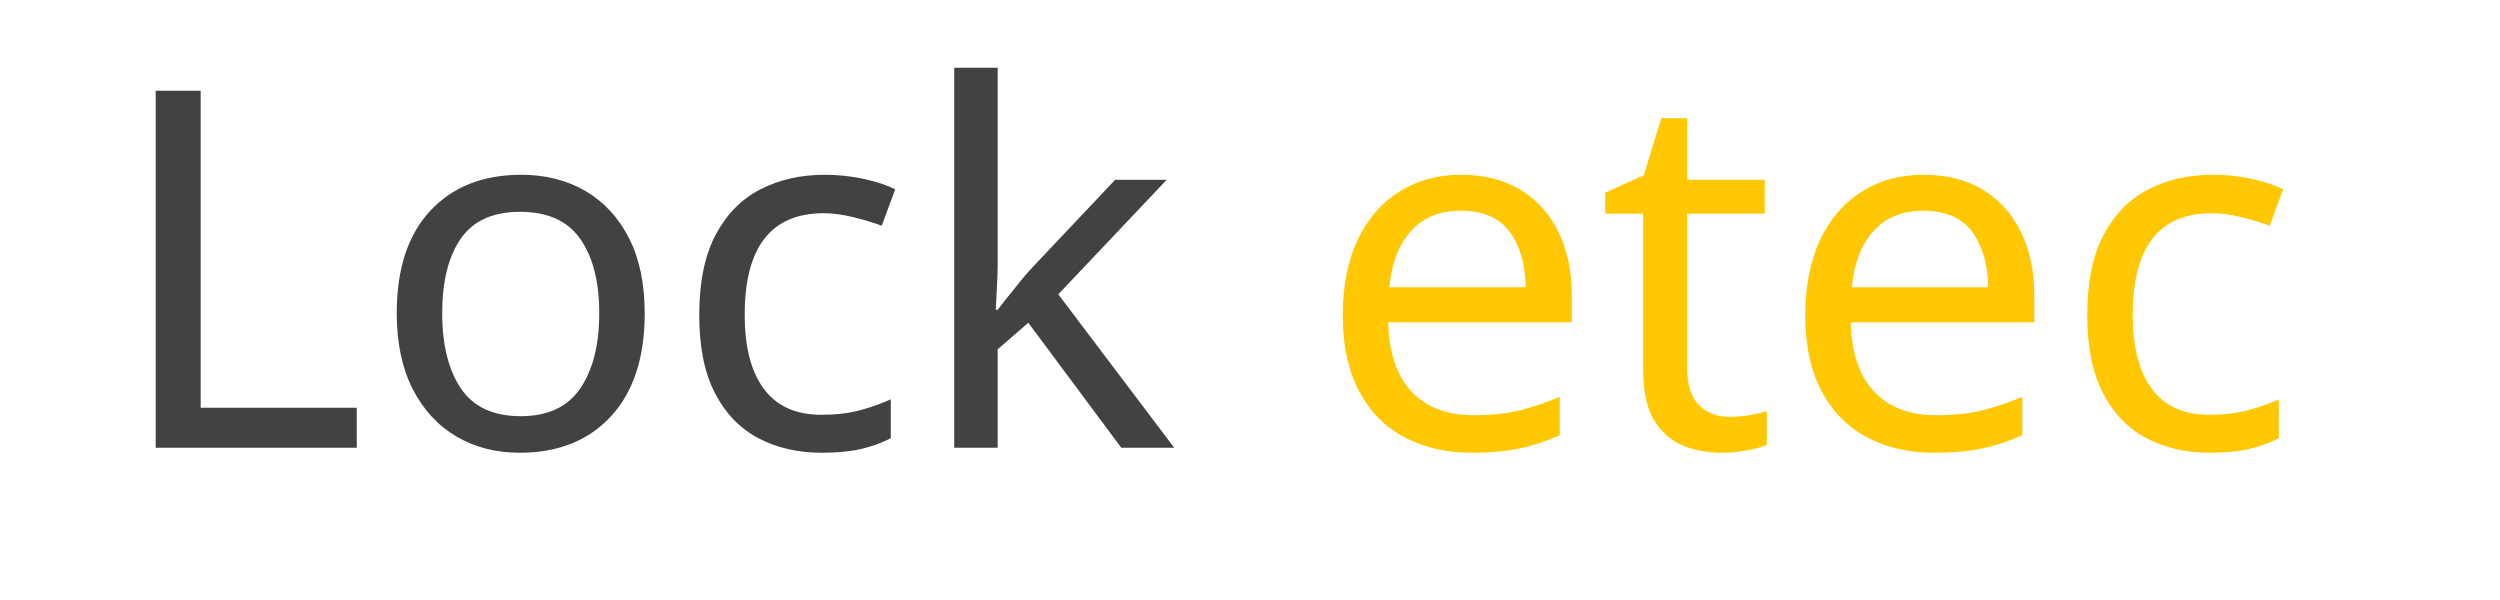
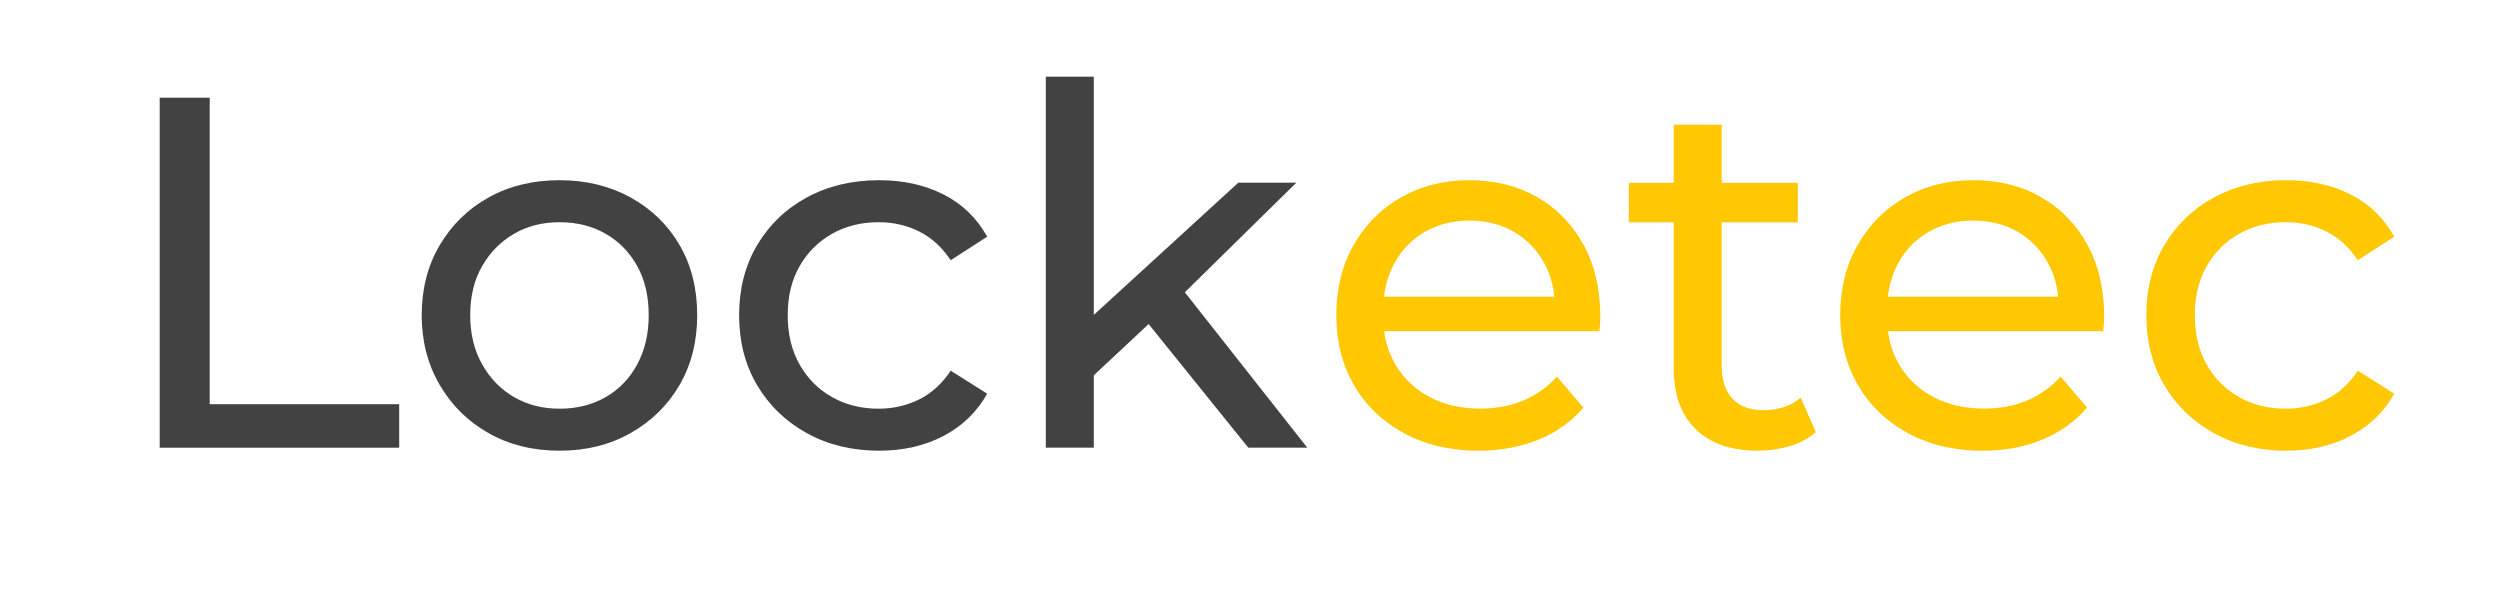
<svg xmlns="http://www.w3.org/2000/svg" version="1.1" id="Layer_1" x="0px" y="0px" viewBox="0 0 250 60" style="enable-background:new 0 0 250 60;" xml:space="preserve">
  <style type="text/css">
- 	.st0{fill:#424242;}
- 	.st1{font-family:'Montserrat-Medium';}
- 	.st2{font-size:50px;}
- 	.st3{fill:#FFC803;}
+ 	.st0{enable-background:new    ;}
+ 	.st1{fill:#424242;}
+ 	.st2{fill:#FFC803;}
</style>
-   <text transform="matrix(1 0 0 1 10.7248 44.7747)">
-     <tspan x="0" y="0" class="st0 st1 st2">Lock</tspan>
-     <tspan x="120.8" y="0" class="st3 st1 st2">etec</tspan>
-   </text>
+   <g class="st0">
+     <path class="st1" d="M15.97,44.77v-35h5v30.65h18.95v4.35H15.97z" />
+     <path class="st1" d="M55.97,45.07c-2.67,0-5.03-0.58-7.1-1.75c-2.07-1.17-3.7-2.77-4.9-4.83c-1.2-2.05-1.8-4.38-1.8-6.97   c0-2.63,0.6-4.97,1.8-7c1.2-2.03,2.83-3.63,4.9-4.78c2.07-1.15,4.43-1.72,7.1-1.72c2.63,0,4.99,0.58,7.08,1.72   c2.08,1.15,3.72,2.73,4.9,4.75c1.18,2.02,1.77,4.36,1.77,7.02c0,2.63-0.59,4.97-1.77,7c-1.18,2.03-2.82,3.63-4.9,4.8   C60.97,44.49,58.61,45.07,55.97,45.07z M55.97,40.87c1.7,0,3.23-0.38,4.58-1.15s2.41-1.86,3.17-3.28c0.77-1.42,1.15-3.06,1.15-4.92   c0-1.9-0.38-3.54-1.15-4.92c-0.77-1.38-1.82-2.46-3.17-3.23c-1.35-0.77-2.88-1.15-4.58-1.15c-1.7,0-3.22,0.38-4.55,1.15   c-1.33,0.77-2.4,1.84-3.2,3.23c-0.8,1.38-1.2,3.02-1.2,4.92c0,1.87,0.4,3.51,1.2,4.92c0.8,1.42,1.87,2.51,3.2,3.28   C52.76,40.49,54.27,40.87,55.97,40.87z" />
+     <path class="st1" d="M87.92,45.07c-2.7,0-5.11-0.58-7.23-1.75c-2.12-1.17-3.77-2.77-4.98-4.8c-1.2-2.03-1.8-4.37-1.8-7   c0-2.63,0.6-4.97,1.8-7c1.2-2.03,2.86-3.63,4.98-4.78c2.12-1.15,4.52-1.72,7.23-1.72c2.4,0,4.54,0.47,6.42,1.42   c1.88,0.95,3.34,2.36,4.38,4.23l-3.65,2.35c-0.87-1.3-1.92-2.26-3.17-2.88c-1.25-0.62-2.59-0.92-4.03-0.92   c-1.73,0-3.28,0.38-4.65,1.15c-1.37,0.77-2.45,1.84-3.25,3.23c-0.8,1.38-1.2,3.02-1.2,4.92c0,1.9,0.4,3.55,1.2,4.95   c0.8,1.4,1.88,2.48,3.25,3.25c1.37,0.77,2.92,1.15,4.65,1.15c1.43,0,2.78-0.31,4.03-0.92c1.25-0.62,2.31-1.58,3.17-2.88l3.65,2.3   c-1.03,1.83-2.49,3.24-4.38,4.23C92.47,44.58,90.32,45.07,87.92,45.07z" />
+     <path class="st1" d="M104.58,44.77V7.67h4.8v37.1H104.58z M108.48,38.37l0.1-6.15l15.25-13.95h5.8l-11.7,11.5l-2.6,2.2   L108.48,38.37z M124.83,44.77l-10.4-12.9l3.1-3.85l13.2,16.75H124.83z" />
+   </g>
+   <g class="st0">
+     <path class="st2" d="M147.88,45.07c-2.83,0-5.33-0.58-7.48-1.75c-2.15-1.17-3.82-2.77-5-4.8c-1.18-2.03-1.77-4.37-1.77-7   c0-2.63,0.57-4.97,1.72-7s2.73-3.63,4.75-4.78c2.02-1.15,4.29-1.72,6.83-1.72c2.57,0,4.83,0.57,6.8,1.7   c1.97,1.13,3.51,2.72,4.63,4.77c1.12,2.05,1.67,4.44,1.67,7.18c0,0.2-0.01,0.43-0.02,0.7c-0.02,0.27-0.04,0.52-0.08,0.75h-22.55   v-3.45h20.05l-1.95,1.2c0.03-1.7-0.32-3.22-1.05-4.55c-0.73-1.33-1.74-2.38-3.03-3.13s-2.77-1.13-4.47-1.13   c-1.67,0-3.15,0.38-4.45,1.13s-2.32,1.8-3.05,3.15c-0.73,1.35-1.1,2.89-1.1,4.62v0.8c0,1.77,0.41,3.34,1.23,4.72   c0.82,1.38,1.96,2.46,3.42,3.23s3.15,1.15,5.05,1.15c1.57,0,2.99-0.27,4.28-0.8c1.28-0.53,2.41-1.33,3.38-2.4l2.65,3.1   c-1.2,1.4-2.69,2.47-4.47,3.2S150.07,45.07,147.88,45.07z" />
+     <path class="st2" d="M162.88,22.23v-3.95h16.9v3.95H162.88z M175.77,45.07c-2.67,0-4.73-0.72-6.2-2.15   c-1.47-1.43-2.2-3.48-2.2-6.15v-24.3h4.8v24.1c0,1.43,0.36,2.53,1.08,3.3c0.72,0.77,1.74,1.15,3.08,1.15c1.5,0,2.75-0.42,3.75-1.25   l1.5,3.45c-0.73,0.63-1.61,1.1-2.63,1.4C177.93,44.92,176.88,45.07,175.77,45.07z" />
+     <path class="st2" d="M198.27,45.07c-2.83,0-5.33-0.58-7.47-1.75c-2.15-1.17-3.82-2.77-5-4.8c-1.18-2.03-1.78-4.37-1.78-7   c0-2.63,0.58-4.97,1.73-7c1.15-2.03,2.73-3.63,4.75-4.78c2.02-1.15,4.29-1.72,6.82-1.72c2.57,0,4.83,0.57,6.8,1.7   c1.97,1.13,3.51,2.72,4.63,4.77c1.12,2.05,1.67,4.44,1.67,7.18c0,0.2-0.01,0.43-0.03,0.7c-0.02,0.27-0.04,0.52-0.08,0.75h-22.55   v-3.45h20.05l-1.95,1.2c0.03-1.7-0.32-3.22-1.05-4.55c-0.73-1.33-1.74-2.38-3.02-3.13c-1.28-0.75-2.78-1.13-4.48-1.13   c-1.67,0-3.15,0.38-4.45,1.13c-1.3,0.75-2.32,1.8-3.05,3.15c-0.73,1.35-1.1,2.89-1.1,4.62v0.8c0,1.77,0.41,3.34,1.22,4.72   c0.82,1.38,1.96,2.46,3.43,3.23c1.47,0.77,3.15,1.15,5.05,1.15c1.57,0,2.99-0.27,4.27-0.8c1.28-0.53,2.41-1.33,3.38-2.4l2.65,3.1   c-1.2,1.4-2.69,2.47-4.47,3.2C202.47,44.71,200.47,45.07,198.27,45.07z" />
+     <path class="st2" d="M228.63,45.07c-2.7,0-5.11-0.58-7.23-1.75c-2.12-1.17-3.77-2.77-4.97-4.8s-1.8-4.37-1.8-7   c0-2.63,0.6-4.97,1.8-7s2.86-3.63,4.97-4.78c2.12-1.15,4.53-1.72,7.23-1.72c2.4,0,4.54,0.47,6.42,1.42   c1.88,0.95,3.34,2.36,4.38,4.23l-3.65,2.35c-0.87-1.3-1.92-2.26-3.17-2.88c-1.25-0.62-2.59-0.92-4.03-0.92   c-1.73,0-3.28,0.38-4.65,1.15c-1.37,0.77-2.45,1.84-3.25,3.23c-0.8,1.38-1.2,3.02-1.2,4.92c0,1.9,0.4,3.55,1.2,4.95   c0.8,1.4,1.88,2.48,3.25,3.25c1.37,0.77,2.92,1.15,4.65,1.15c1.43,0,2.78-0.31,4.03-0.92c1.25-0.62,2.31-1.58,3.17-2.88l3.65,2.3   c-1.03,1.83-2.49,3.24-4.38,4.23C233.17,44.58,231.02,45.07,228.63,45.07z" />
+   </g>
</svg>
